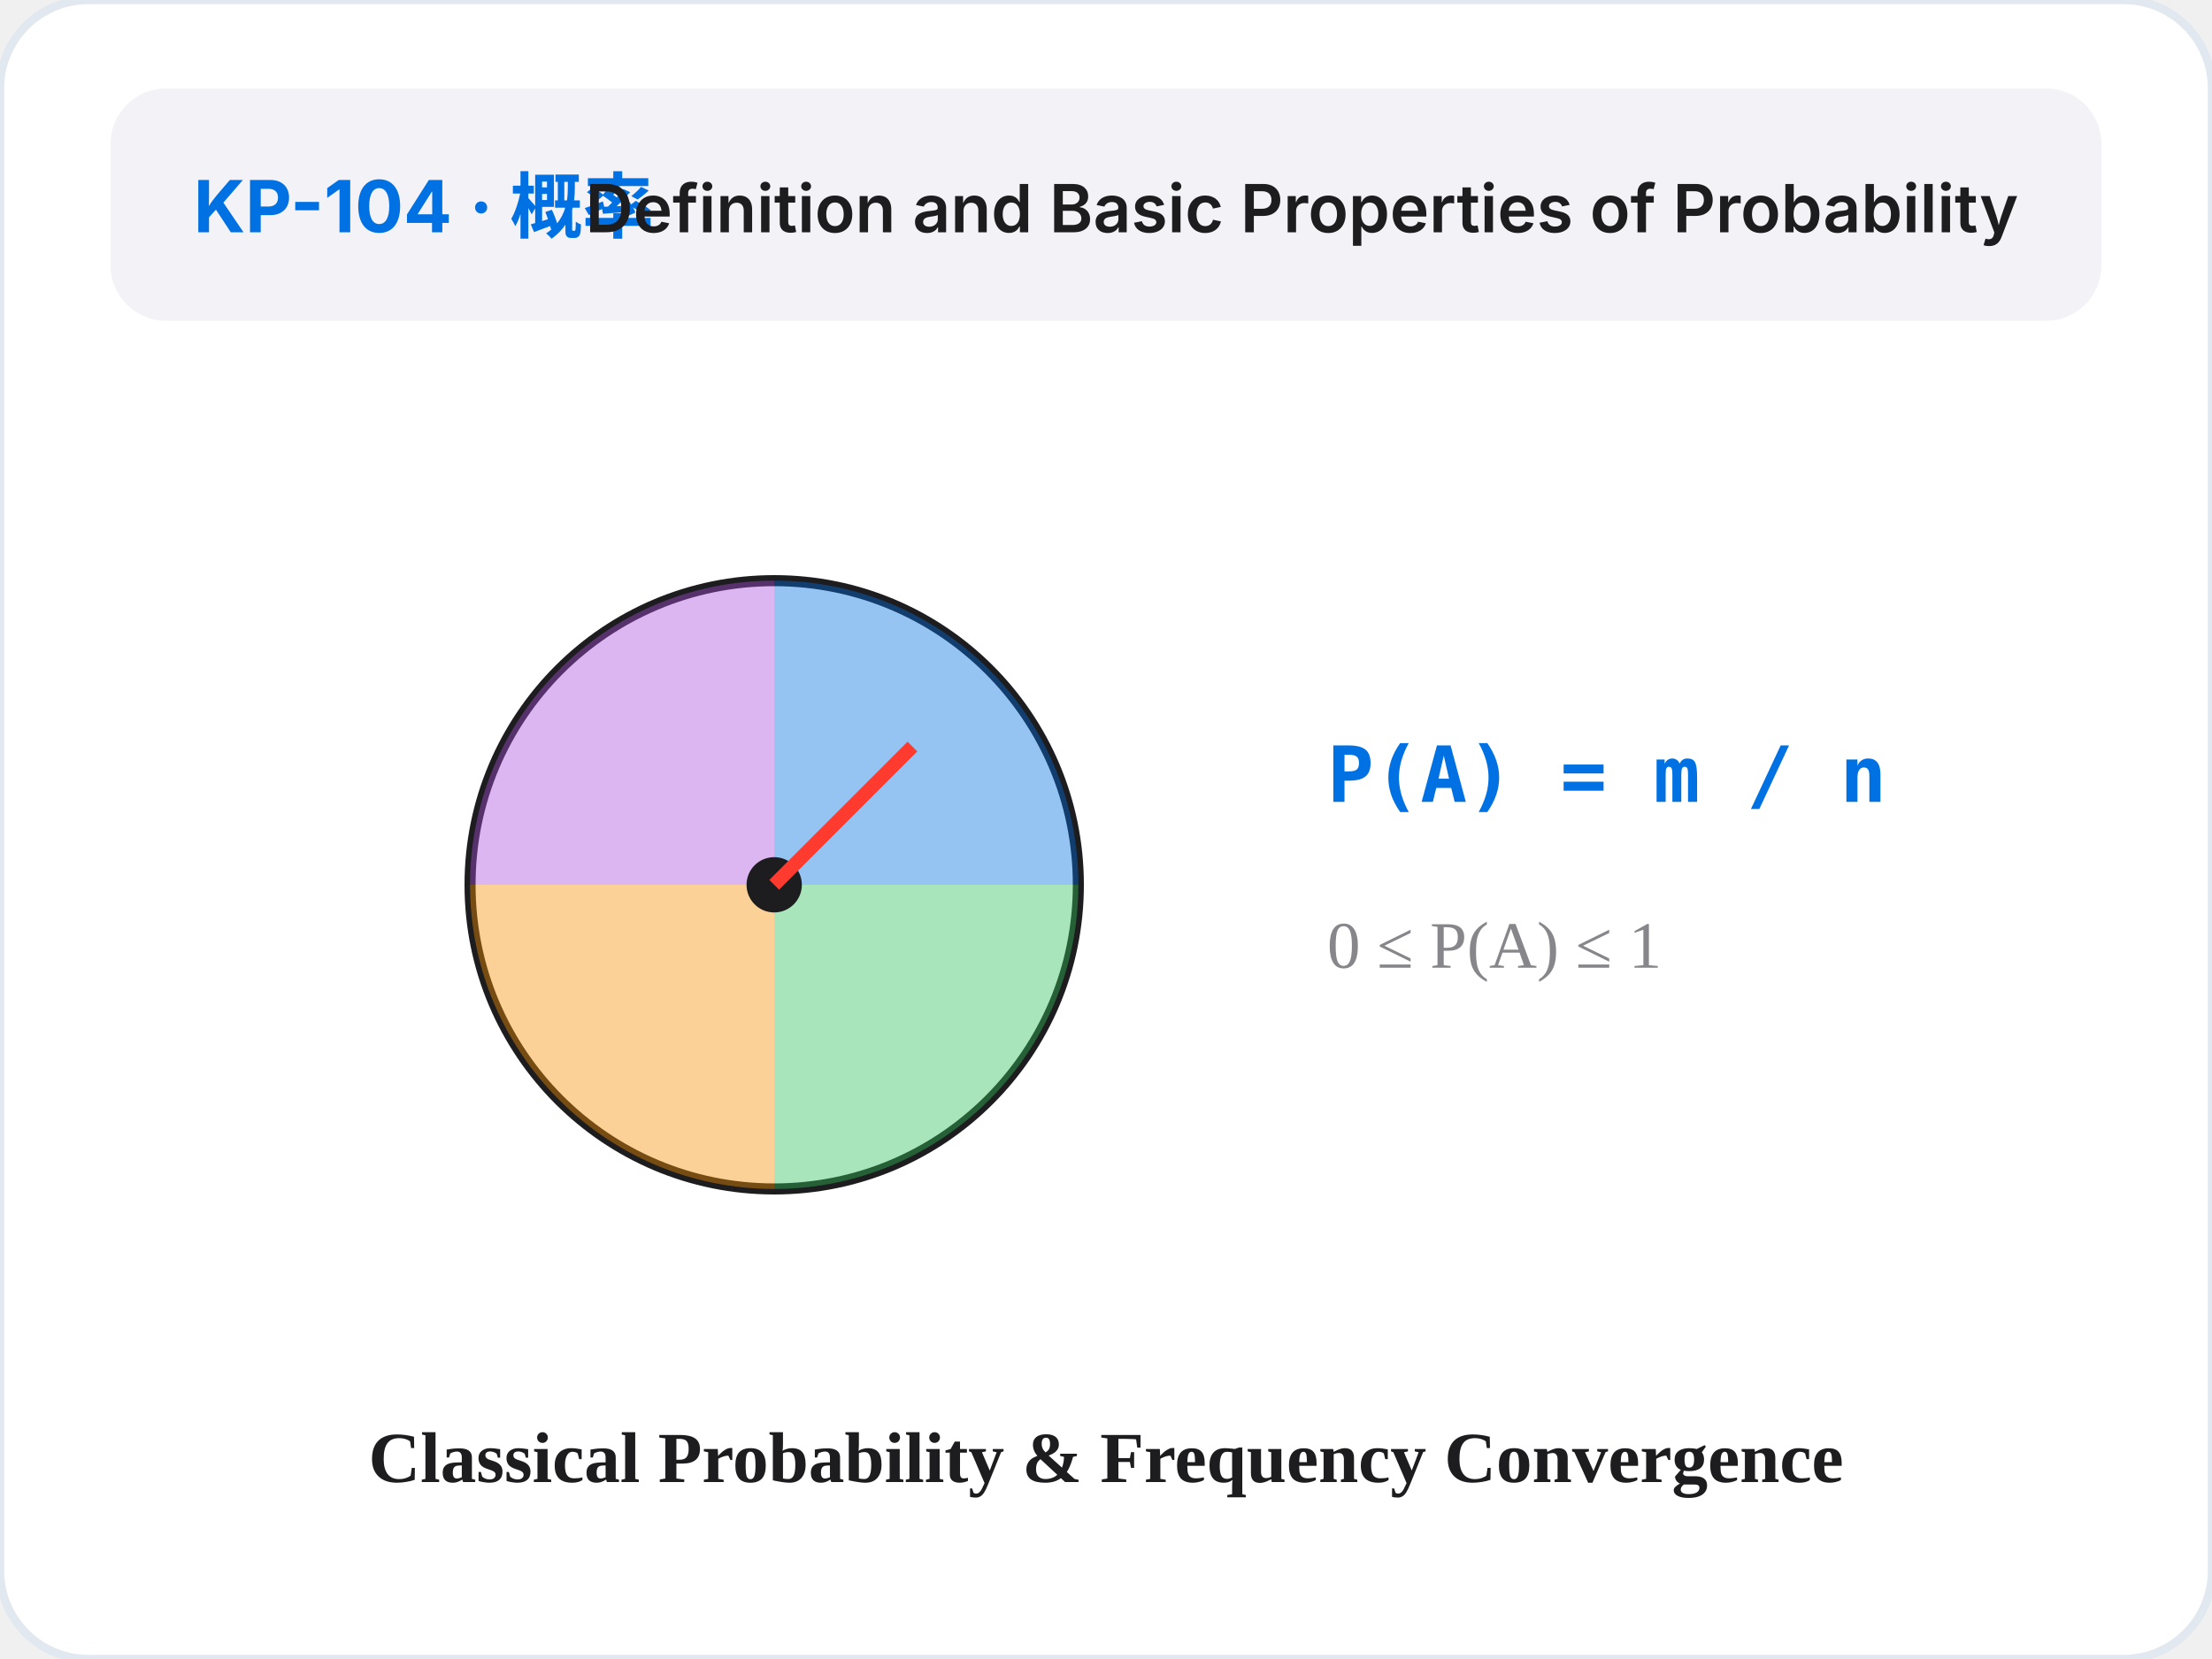
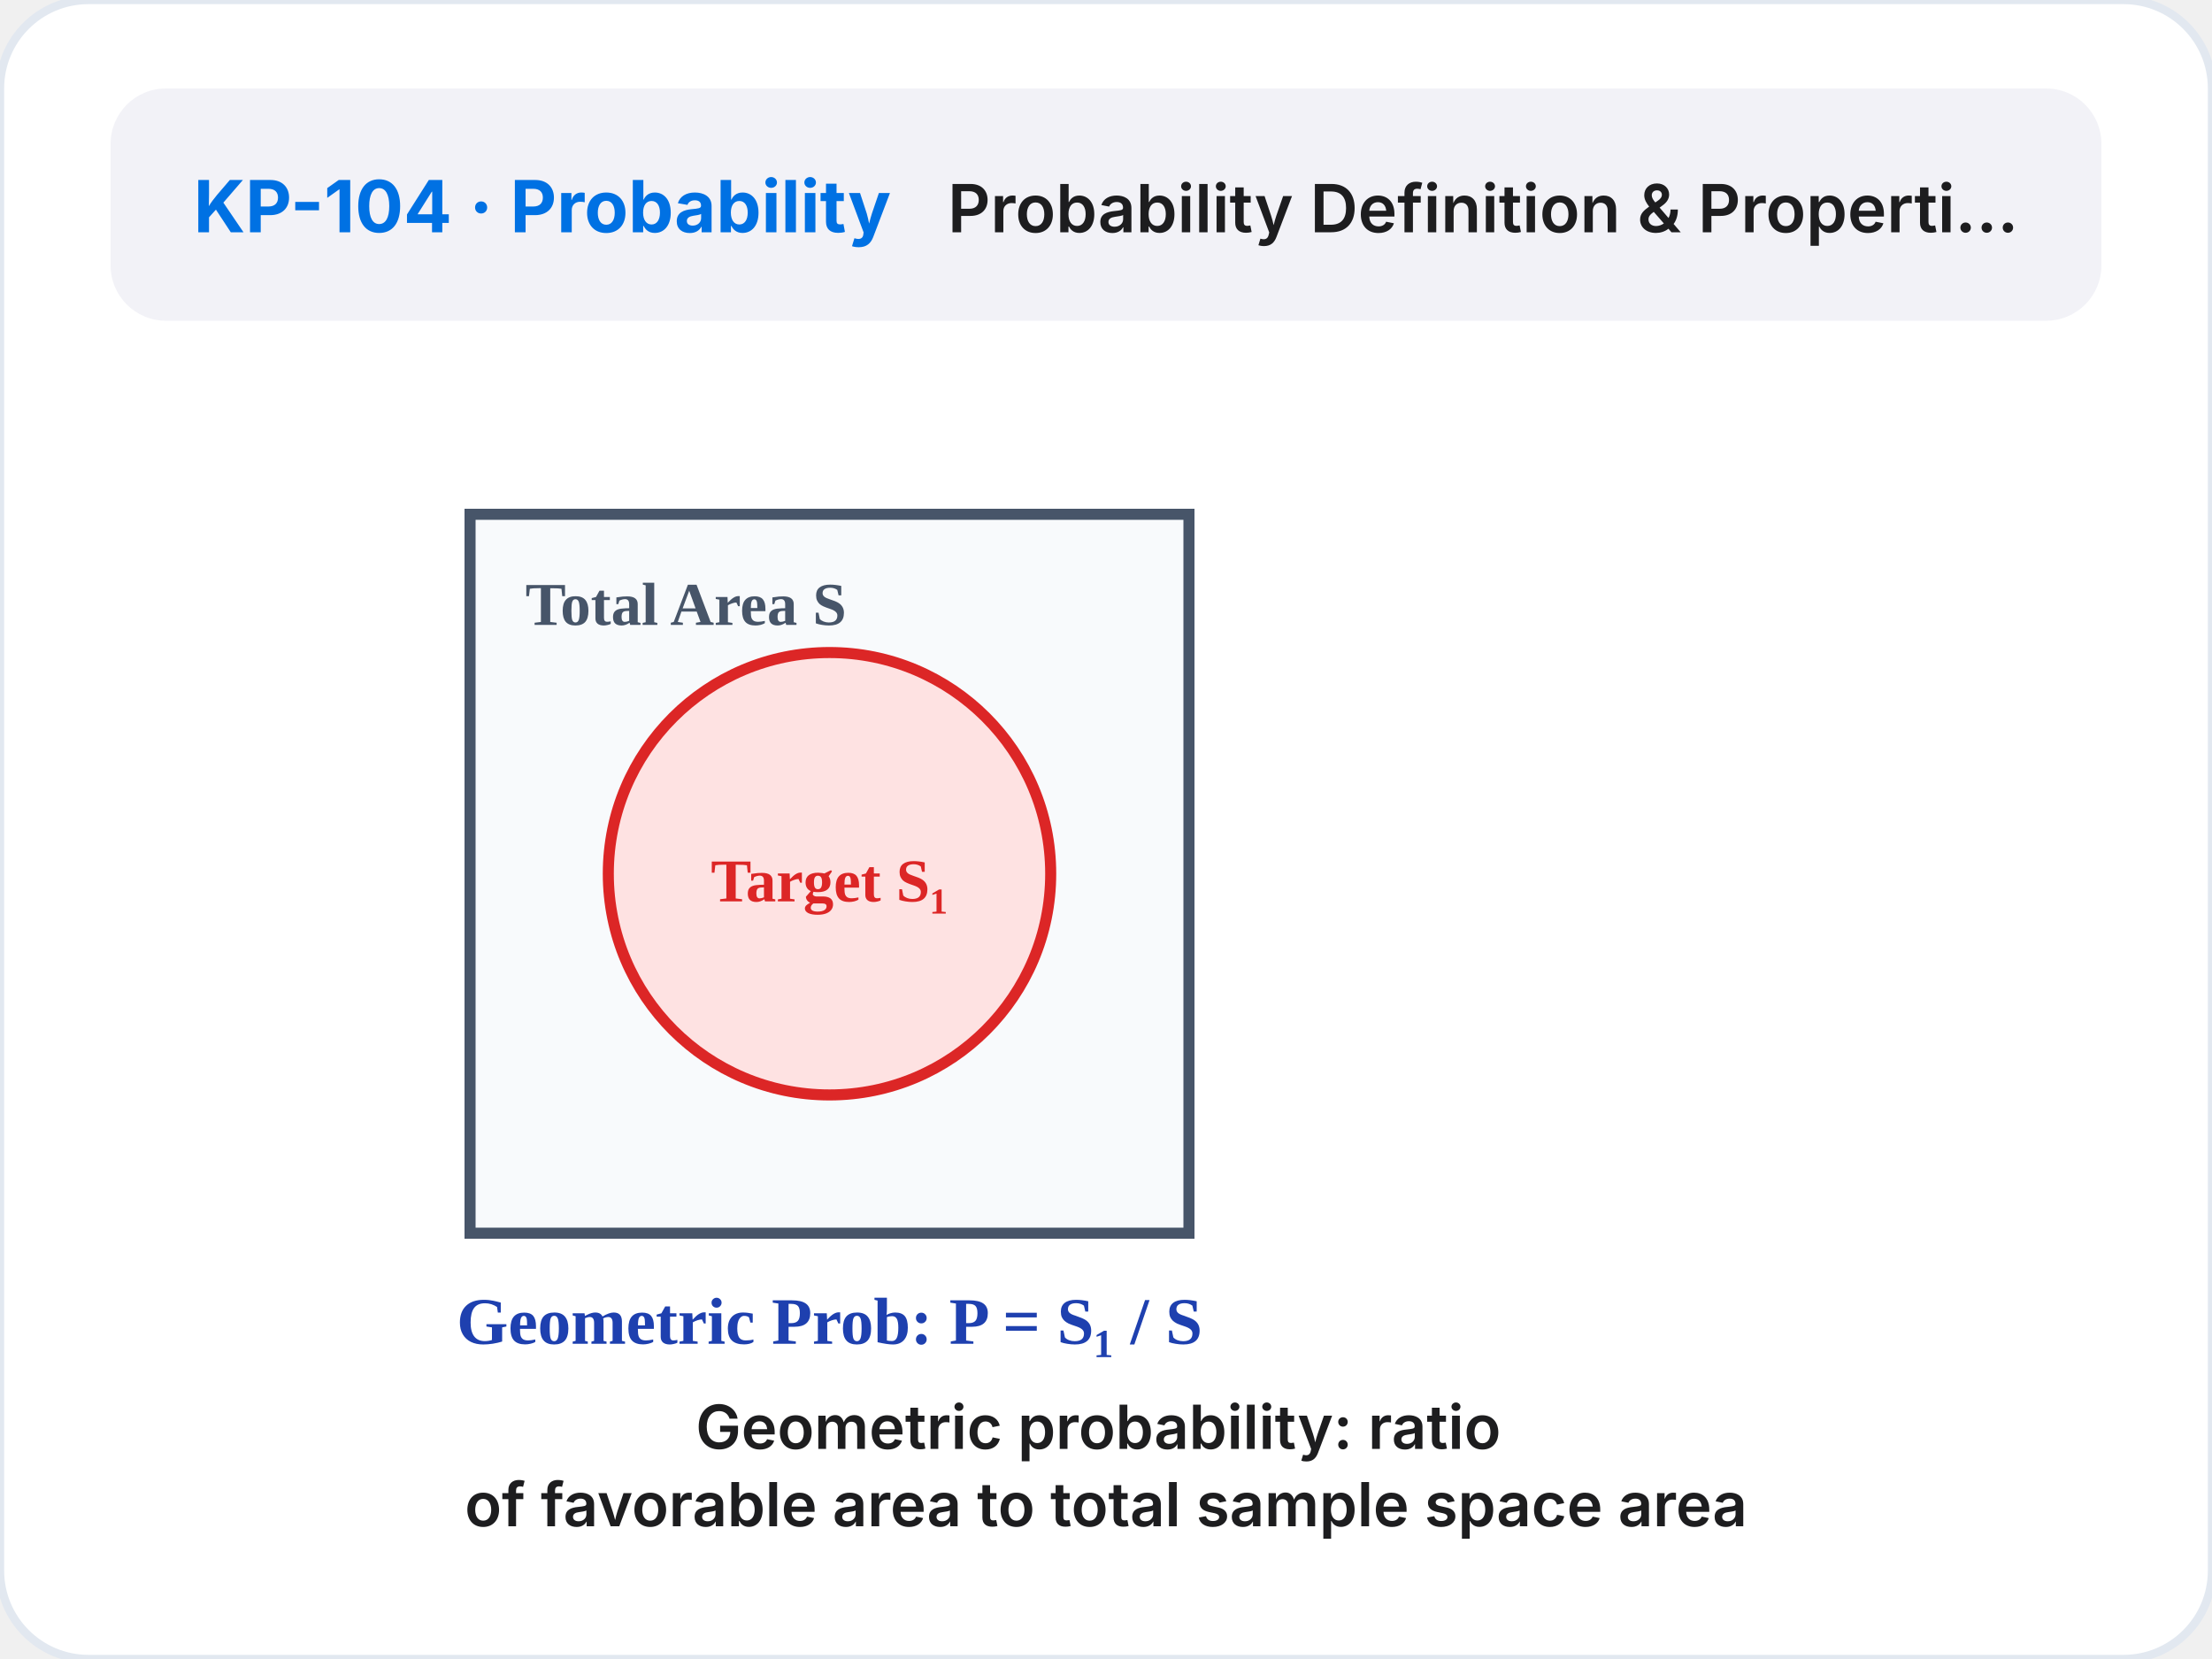
<svg xmlns="http://www.w3.org/2000/svg" viewBox="0 0 400 300" preserveAspectRatio="xMidYMid meet" width="100%" height="100%">
  <rect width="400" height="300" rx="16" fill="#ffffff" stroke="#e2e8f0" stroke-width="1.5" />
  <rect x="20" y="16" width="360" height="42" rx="10" fill="#f2f2f7" />
-   <text x="35" y="42" font-family="-apple-system, sans-serif" font-size="13" font-weight="700" fill="#0071e3">KP-104 · 概率</text>
-   <text x="365" y="42" text-anchor="end" font-family="-apple-system, sans-serif" font-size="12" font-weight="600" fill="#1d1d1f">Definition and Basic Properties of Probability</text>
-   <g transform="translate(200, 160)">
-     <circle class="layer-stage-1" cx="-60" cy="0" r="55" fill="#f8fafc" stroke="#1d1d1f" stroke-width="2" />
-     <path class="layer-stage-1" d="M -60 0 L -60 -55 A 55 55 0 0 1 -5 0 Z" fill="#0071e3" fill-opacity="0.4" />
-     <path class="layer-stage-2" d="M -60 0 L -5 0 A 55 55 0 0 1 -60 55 Z" fill="#34c759" fill-opacity="0.4" />
-     <path class="layer-stage-2" d="M -60 0 L -60 55 A 55 55 0 0 1 -115 0 Z" fill="#ff9500" fill-opacity="0.4" />
-     <path class="layer-stage-1" d="M -60 0 L -115 0 A 55 55 0 0 1 -60 -55 Z" fill="#af52de" fill-opacity="0.4" />
-     <circle class="layer-stage-2" cx="-60" cy="0" r="5" fill="#1d1d1f" />
-     <line class="layer-stage-4" x1="-60" y1="0" x2="-35" y2="-25" stroke="#ff3b30" stroke-width="2.5" />
-     <text class="layer-stage-4" x="40" y="-15" font-family="monospace" font-size="14" font-weight="bold" fill="#0071e3">P(A) = m / n</text>
-     <text class="layer-stage-4" x="40" y="15" font-size="12" fill="#86868b">0 ≤ P(A) ≤ 1</text>
+   <text x="35" y="42" font-family="-apple-system, sans-serif" font-size="13" font-weight="700" fill="#0071e3">KP-104 · Probability</text>
+   <text x="365" y="42" text-anchor="end" font-family="-apple-system, sans-serif" font-size="12" font-weight="600" fill="#1d1d1f">Probability Definition &amp; Properti…</text>
+   <g transform="translate(60, 68)">
+     <rect class="layer-stage-1" x="25" y="25" width="130" height="130" fill="#f8fafc" stroke="#475569" stroke-width="2" />
+     <text class="layer-stage-1" x="35" y="45" font-size="11" font-weight="bold" fill="#475569">Total Area S</text>
+     <circle class="layer-stage-2" cx="90" cy="90" r="40" fill="#fee2e2" stroke="#dc2626" stroke-width="2" />
+     <text class="layer-stage-3 formal-labels" x="90" y="95" text-anchor="middle" font-size="11" font-weight="bold" fill="#dc2626">Target S₁</text>
+     <text class="layer-stage-4" x="90" y="175" text-anchor="middle" font-size="12" font-weight="bold" fill="#1e40af">Geometric Prob: P = S₁ / S</text>
  </g>
-   <text class="layer-stage-4" x="200" y="268" text-anchor="middle" font-size="13" font-weight="600" fill="#1d1d1f">Classical Probability &amp; Frequency Convergence</text>
+   <text class="layer-stage-4" x="200" y="262" text-anchor="middle" font-family="-apple-system, sans-serif" font-size="11" font-weight="600" fill="#1d1d1f">
+     <tspan x="200" dy="0">Geometric probability: ratio</tspan>
+     <tspan x="200" dy="14">of favorable area to total sample space area</tspan>
+   </text>
</svg>
